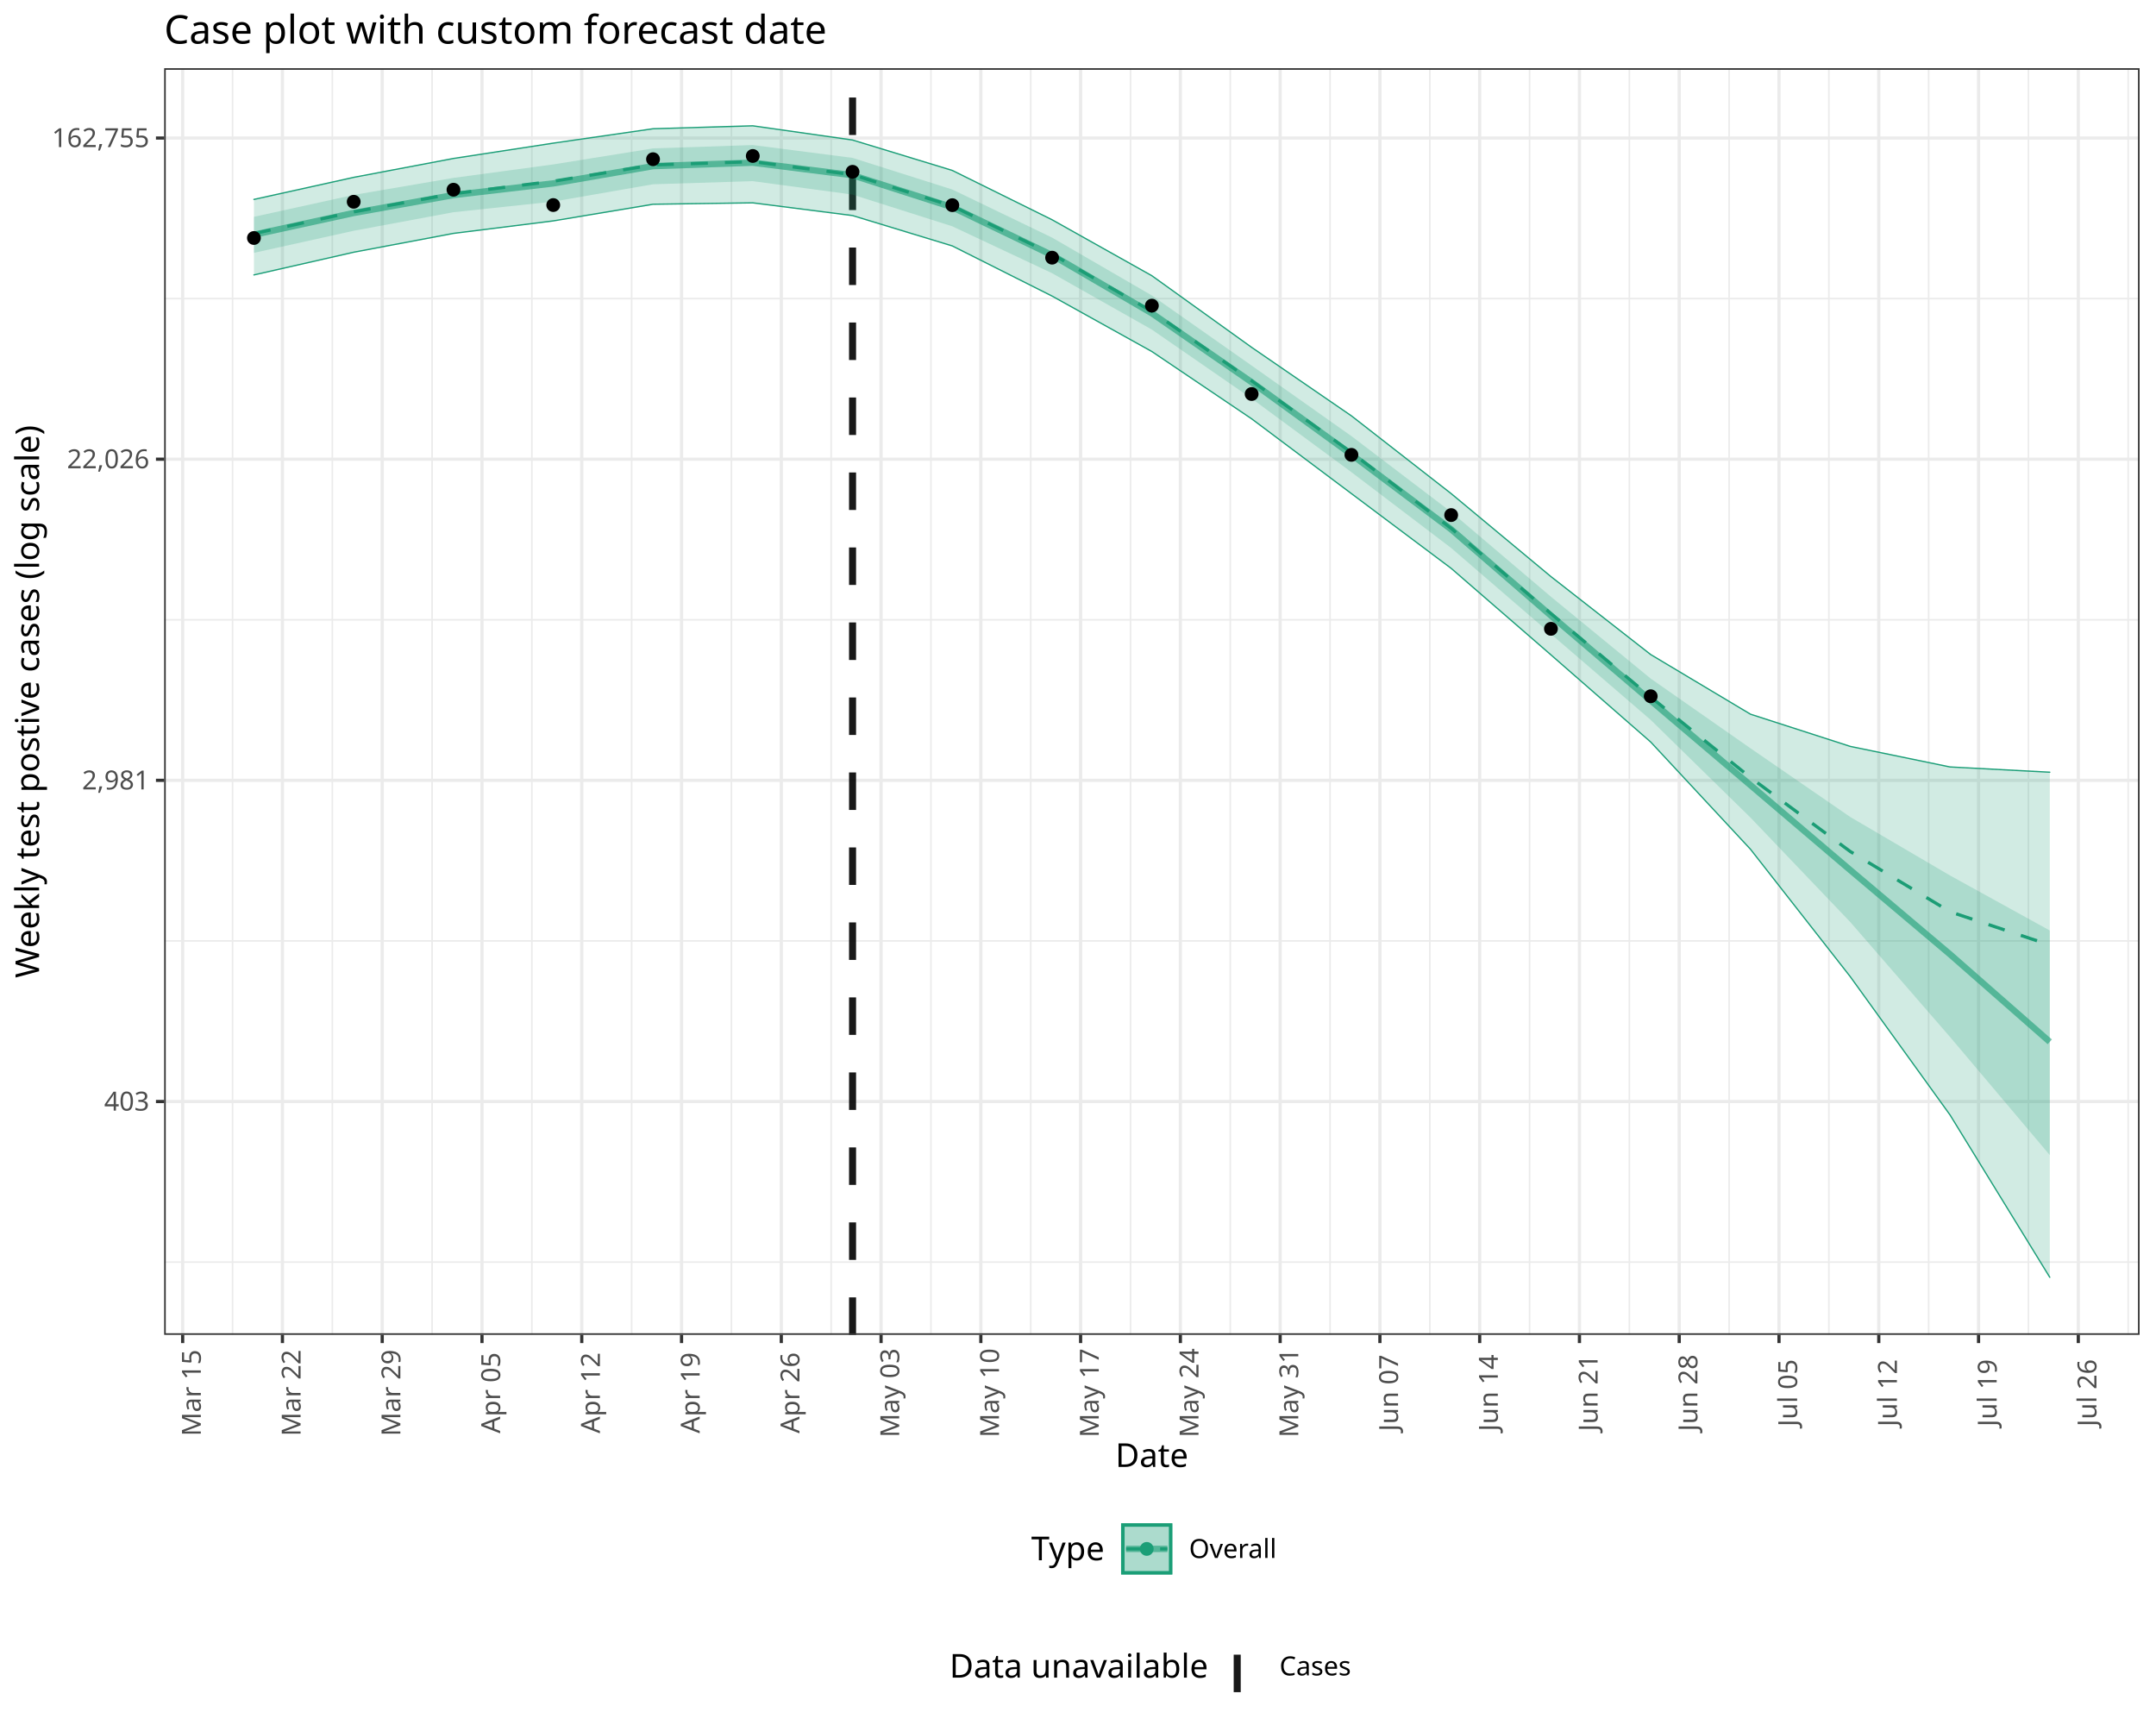
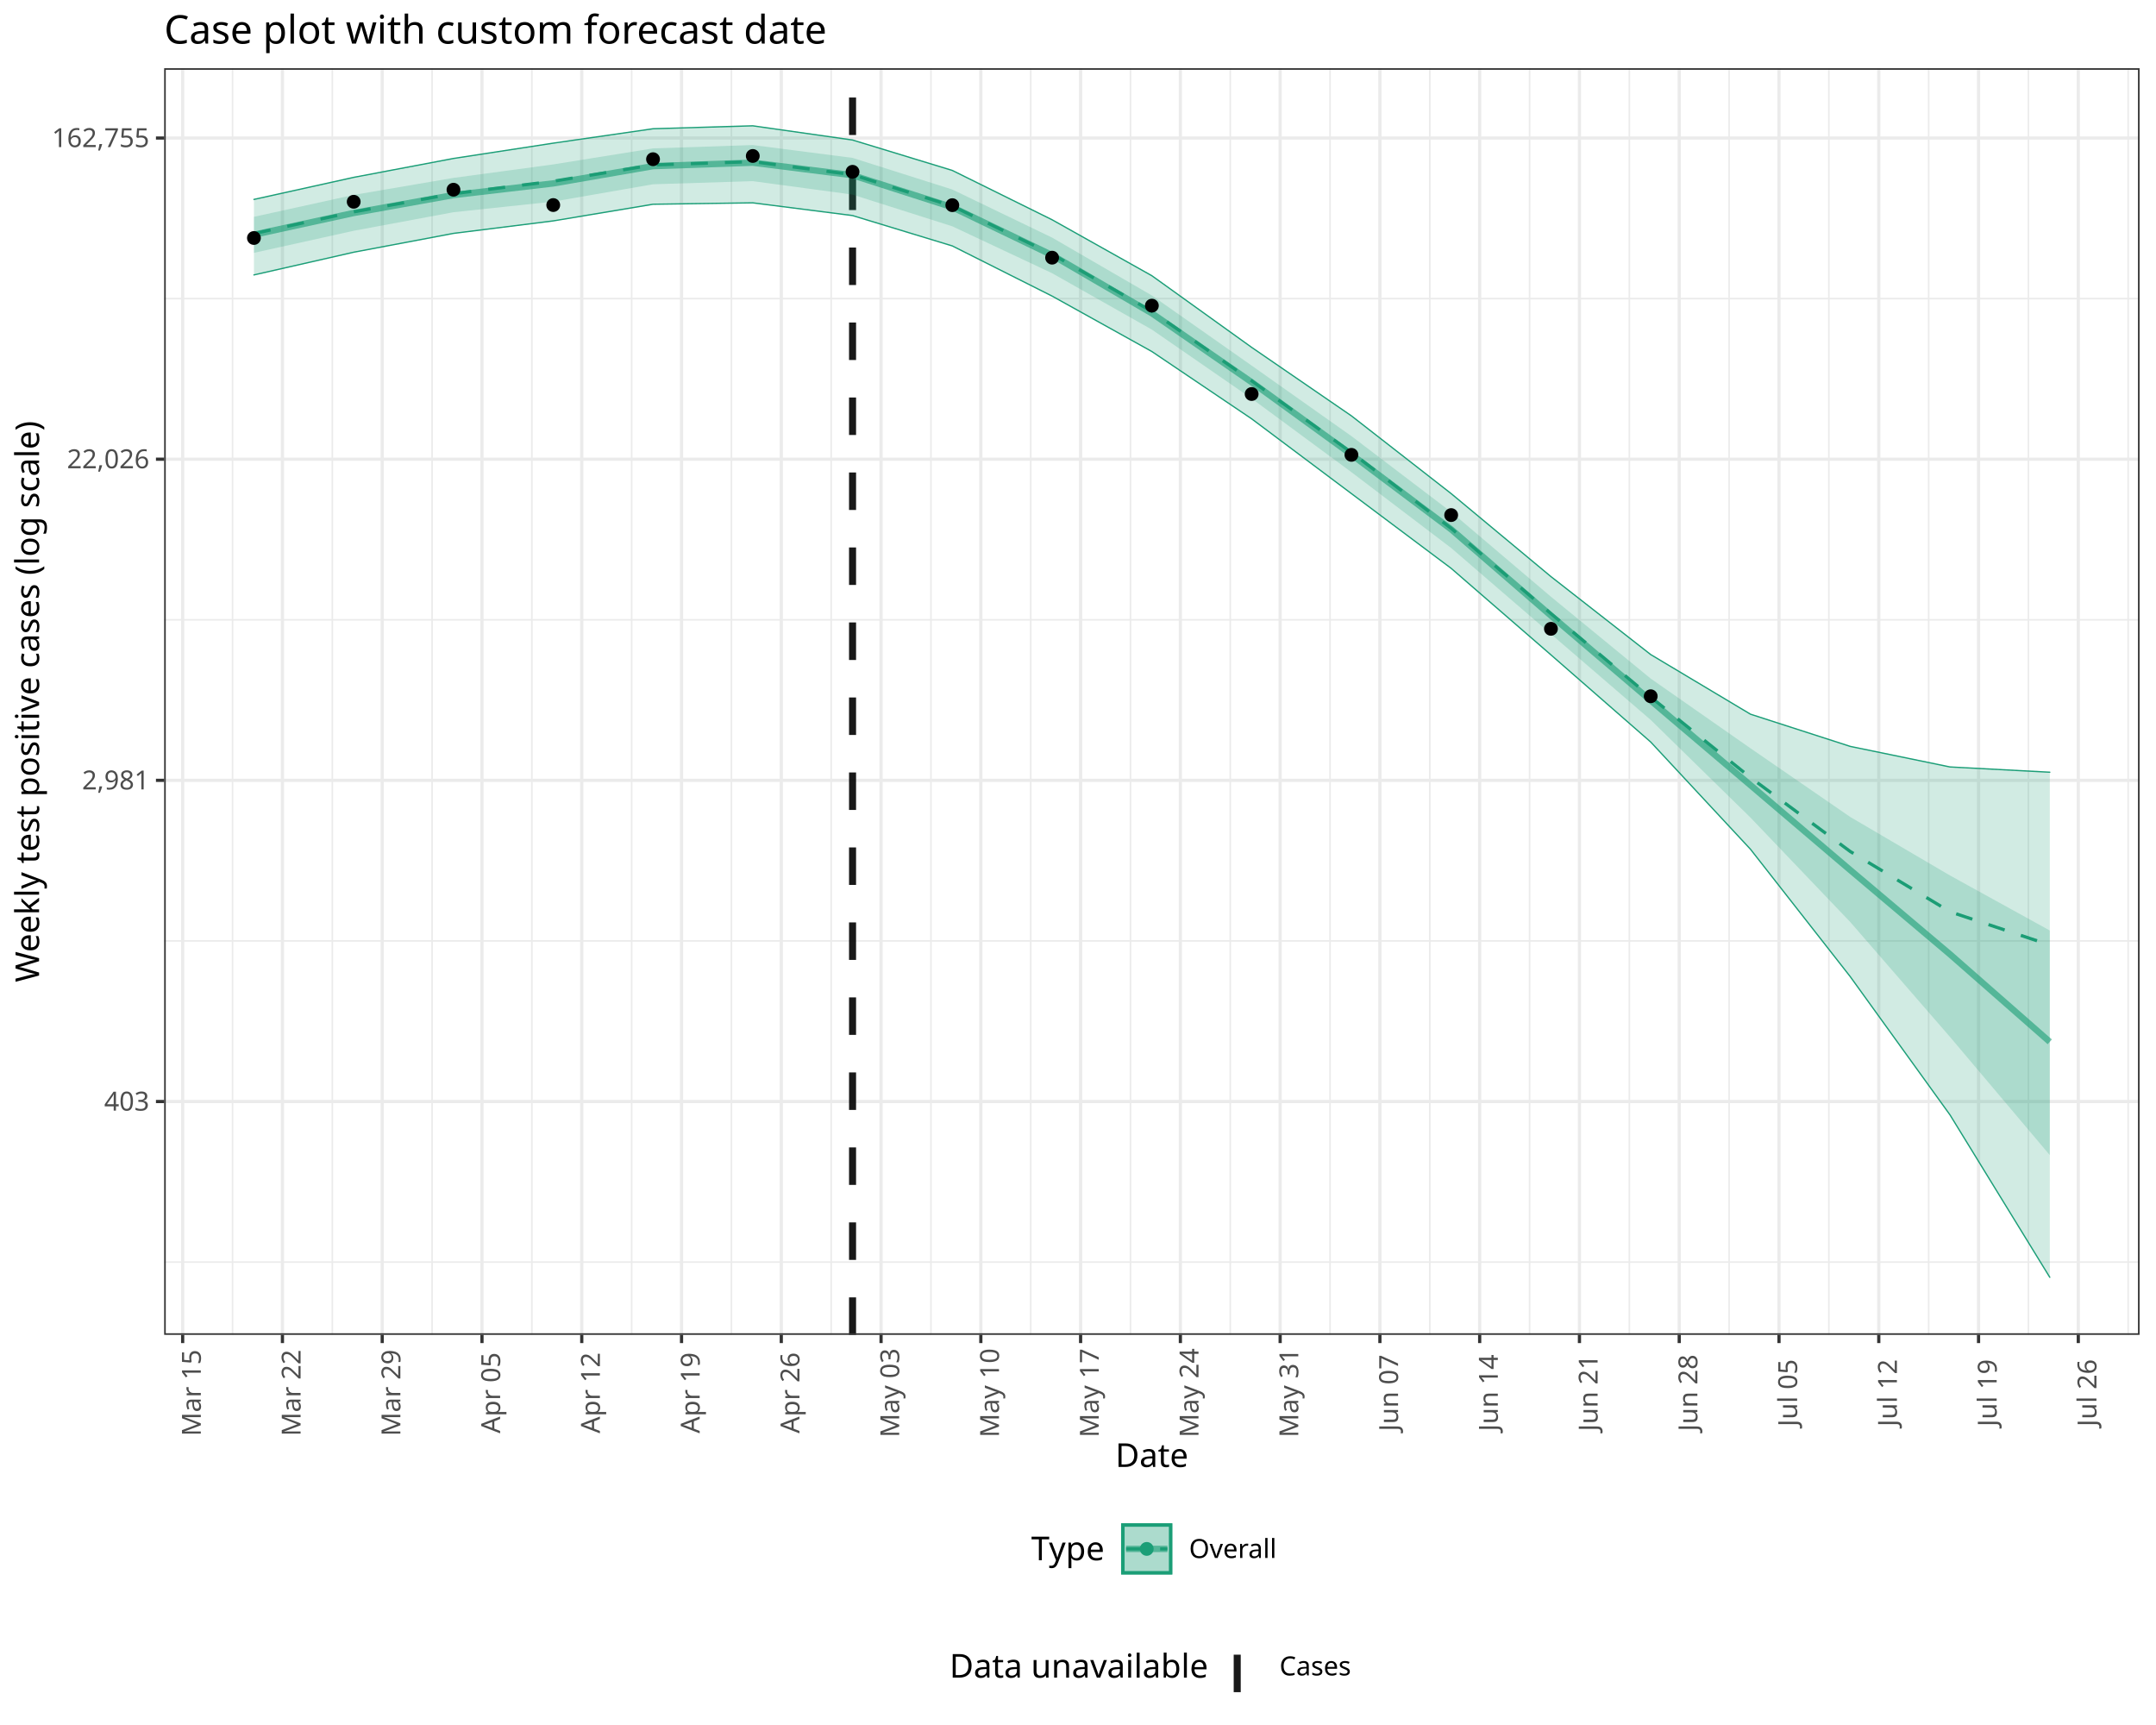
<svg xmlns="http://www.w3.org/2000/svg" class="svglite" data-engine-version="2.0" width="720.00pt" height="576.00pt" viewBox="0 0 720.00 576.00">
  <defs>
    <style type="text/css">
    .svglite line, .svglite polyline, .svglite polygon, .svglite path, .svglite rect, .svglite circle {
      fill: none;
      stroke: #000000;
      stroke-linecap: round;
      stroke-linejoin: round;
      stroke-miterlimit: 10.00;
    }
  </style>
  </defs>
  <rect width="100%" height="100%" style="stroke: none; fill: #FFFFFF;" />
  <defs>
    <clipPath id="cpMC4wMHw3MjAuMDB8MC4wMHw1NzYuMDA=">
      <rect x="0.00" y="0.00" width="720.00" height="576.00" />
    </clipPath>
  </defs>
  <g clip-path="url(#cpMC4wMHw3MjAuMDB8MC4wMHw1NzYuMDA=)">
    <rect x="0.00" y="0.00" width="720.00" height="576.00" style="stroke-width: 1.07; stroke: #FFFFFF; fill: #FFFFFF;" />
  </g>
  <defs>
    <clipPath id="cpNTQuODJ8NzE0LjUyfDIyLjc4fDQ0NS43Mw==">
      <rect x="54.82" y="22.78" width="659.70" height="422.95" />
    </clipPath>
  </defs>
  <g clip-path="url(#cpNTQuODJ8NzE0LjUyfDIyLjc4fDQ0NS43Mw==)">
    <rect x="54.82" y="22.78" width="659.70" height="422.95" style="stroke-width: 1.07; stroke: none; fill: #FFFFFF;" />
    <polyline points="54.82,421.43 714.52,421.43 " style="stroke-width: 0.53; stroke: #EBEBEB; stroke-linecap: butt;" />
    <polyline points="54.82,314.19 714.52,314.19 " style="stroke-width: 0.53; stroke: #EBEBEB; stroke-linecap: butt;" />
    <polyline points="54.82,206.95 714.52,206.95 " style="stroke-width: 0.53; stroke: #EBEBEB; stroke-linecap: butt;" />
    <polyline points="54.82,99.71 714.52,99.71 " style="stroke-width: 0.53; stroke: #EBEBEB; stroke-linecap: butt;" />
    <polyline points="77.66,445.73 77.66,22.78 " style="stroke-width: 0.53; stroke: #EBEBEB; stroke-linecap: butt;" />
    <polyline points="110.98,445.73 110.98,22.78 " style="stroke-width: 0.53; stroke: #EBEBEB; stroke-linecap: butt;" />
    <polyline points="144.30,445.73 144.30,22.78 " style="stroke-width: 0.53; stroke: #EBEBEB; stroke-linecap: butt;" />
    <polyline points="177.62,445.73 177.62,22.78 " style="stroke-width: 0.53; stroke: #EBEBEB; stroke-linecap: butt;" />
    <polyline points="210.94,445.73 210.94,22.78 " style="stroke-width: 0.53; stroke: #EBEBEB; stroke-linecap: butt;" />
    <polyline points="244.26,445.73 244.26,22.78 " style="stroke-width: 0.53; stroke: #EBEBEB; stroke-linecap: butt;" />
    <polyline points="277.57,445.73 277.57,22.78 " style="stroke-width: 0.53; stroke: #EBEBEB; stroke-linecap: butt;" />
    <polyline points="310.89,445.73 310.89,22.78 " style="stroke-width: 0.53; stroke: #EBEBEB; stroke-linecap: butt;" />
    <polyline points="344.21,445.73 344.21,22.78 " style="stroke-width: 0.53; stroke: #EBEBEB; stroke-linecap: butt;" />
    <polyline points="377.53,445.73 377.53,22.78 " style="stroke-width: 0.53; stroke: #EBEBEB; stroke-linecap: butt;" />
    <polyline points="410.85,445.73 410.85,22.78 " style="stroke-width: 0.53; stroke: #EBEBEB; stroke-linecap: butt;" />
    <polyline points="444.17,445.73 444.17,22.78 " style="stroke-width: 0.53; stroke: #EBEBEB; stroke-linecap: butt;" />
    <polyline points="477.48,445.73 477.48,22.78 " style="stroke-width: 0.53; stroke: #EBEBEB; stroke-linecap: butt;" />
    <polyline points="510.80,445.73 510.80,22.78 " style="stroke-width: 0.53; stroke: #EBEBEB; stroke-linecap: butt;" />
    <polyline points="544.12,445.73 544.12,22.78 " style="stroke-width: 0.53; stroke: #EBEBEB; stroke-linecap: butt;" />
    <polyline points="577.44,445.73 577.44,22.78 " style="stroke-width: 0.53; stroke: #EBEBEB; stroke-linecap: butt;" />
    <polyline points="610.76,445.73 610.76,22.78 " style="stroke-width: 0.53; stroke: #EBEBEB; stroke-linecap: butt;" />
    <polyline points="644.08,445.73 644.08,22.78 " style="stroke-width: 0.53; stroke: #EBEBEB; stroke-linecap: butt;" />
    <polyline points="677.39,445.73 677.39,22.78 " style="stroke-width: 0.53; stroke: #EBEBEB; stroke-linecap: butt;" />
    <polyline points="710.71,445.73 710.71,22.78 " style="stroke-width: 0.53; stroke: #EBEBEB; stroke-linecap: butt;" />
    <polyline points="54.82,367.81 714.52,367.81 " style="stroke-width: 1.07; stroke: #EBEBEB; stroke-linecap: butt;" />
    <polyline points="54.82,260.57 714.52,260.57 " style="stroke-width: 1.07; stroke: #EBEBEB; stroke-linecap: butt;" />
    <polyline points="54.82,153.33 714.52,153.33 " style="stroke-width: 1.07; stroke: #EBEBEB; stroke-linecap: butt;" />
    <polyline points="54.82,46.09 714.52,46.09 " style="stroke-width: 1.07; stroke: #EBEBEB; stroke-linecap: butt;" />
    <polyline points="61.00,445.73 61.00,22.78 " style="stroke-width: 1.07; stroke: #EBEBEB; stroke-linecap: butt;" />
    <polyline points="94.32,445.73 94.32,22.78 " style="stroke-width: 1.07; stroke: #EBEBEB; stroke-linecap: butt;" />
    <polyline points="127.64,445.73 127.64,22.78 " style="stroke-width: 1.07; stroke: #EBEBEB; stroke-linecap: butt;" />
    <polyline points="160.96,445.73 160.96,22.78 " style="stroke-width: 1.07; stroke: #EBEBEB; stroke-linecap: butt;" />
    <polyline points="194.28,445.73 194.28,22.78 " style="stroke-width: 1.07; stroke: #EBEBEB; stroke-linecap: butt;" />
    <polyline points="227.60,445.73 227.60,22.78 " style="stroke-width: 1.07; stroke: #EBEBEB; stroke-linecap: butt;" />
    <polyline points="260.91,445.73 260.91,22.78 " style="stroke-width: 1.07; stroke: #EBEBEB; stroke-linecap: butt;" />
    <polyline points="294.23,445.73 294.23,22.78 " style="stroke-width: 1.07; stroke: #EBEBEB; stroke-linecap: butt;" />
    <polyline points="327.55,445.73 327.55,22.78 " style="stroke-width: 1.07; stroke: #EBEBEB; stroke-linecap: butt;" />
    <polyline points="360.87,445.73 360.87,22.78 " style="stroke-width: 1.07; stroke: #EBEBEB; stroke-linecap: butt;" />
    <polyline points="394.19,445.73 394.19,22.78 " style="stroke-width: 1.07; stroke: #EBEBEB; stroke-linecap: butt;" />
    <polyline points="427.51,445.73 427.51,22.78 " style="stroke-width: 1.07; stroke: #EBEBEB; stroke-linecap: butt;" />
    <polyline points="460.82,445.73 460.82,22.78 " style="stroke-width: 1.07; stroke: #EBEBEB; stroke-linecap: butt;" />
    <polyline points="494.14,445.73 494.14,22.78 " style="stroke-width: 1.07; stroke: #EBEBEB; stroke-linecap: butt;" />
    <polyline points="527.46,445.73 527.46,22.78 " style="stroke-width: 1.07; stroke: #EBEBEB; stroke-linecap: butt;" />
    <polyline points="560.78,445.73 560.78,22.78 " style="stroke-width: 1.07; stroke: #EBEBEB; stroke-linecap: butt;" />
    <polyline points="594.10,445.73 594.10,22.78 " style="stroke-width: 1.07; stroke: #EBEBEB; stroke-linecap: butt;" />
    <polyline points="627.42,445.73 627.42,22.78 " style="stroke-width: 1.07; stroke: #EBEBEB; stroke-linecap: butt;" />
    <polyline points="660.74,445.73 660.74,22.78 " style="stroke-width: 1.07; stroke: #EBEBEB; stroke-linecap: butt;" />
    <polyline points="694.05,445.73 694.05,22.78 " style="stroke-width: 1.07; stroke: #EBEBEB; stroke-linecap: butt;" />
    <line x1="284.71" y1="445.73" x2="284.71" y2="22.78" style="stroke-width: 2.35; stroke: #000000; stroke-opacity: 0.90; stroke-dasharray: 12.52,12.52; stroke-linecap: butt;" />
    <polyline points="84.80,78.37 118.12,71.11 151.44,65.13 184.76,61.24 218.08,55.47 251.39,54.32 284.71,58.50 318.03,69.20 351.35,85.20 384.67,104.61 417.99,127.62 451.31,151.76 484.62,176.75 517.94,205.56 551.26,233.91 584.58,262.18 617.90,290.53 651.22,318.66 684.53,347.88 " style="stroke-width: 2.13; stroke: #1B9E77; stroke-opacity: 0.60; stroke-linecap: butt;" />
    <polyline points="84.80,77.99 118.12,70.74 151.44,64.67 184.76,60.52 218.08,55.08 251.39,53.98 284.71,58.32 318.03,68.79 351.35,84.87 384.67,103.97 417.99,127.16 451.31,151.10 484.62,176.42 517.94,204.90 551.26,232.77 584.58,259.65 617.90,284.33 651.22,304.45 684.53,315.56 " style="stroke-width: 1.07; stroke: #1B9E77; stroke-dasharray: 5.69,5.69; stroke-linecap: butt;" />
    <polygon points="84.80,66.59 118.12,59.22 151.44,52.91 184.76,47.80 218.08,42.99 251.39,42.01 284.71,46.75 318.03,56.91 351.35,73.38 384.67,92.07 417.99,115.99 451.31,138.86 484.62,164.82 517.94,192.53 551.26,218.57 584.58,238.48 617.90,249.23 651.22,256.10 684.53,257.85 684.53,426.51 651.22,372.30 617.90,326.12 584.58,283.58 551.26,247.77 517.94,218.67 484.62,189.78 451.31,164.82 417.99,139.85 384.67,117.38 351.35,98.87 318.03,82.12 284.71,71.98 251.39,67.73 218.08,68.20 184.76,73.76 151.44,77.93 118.12,84.22 84.80,91.80 " style="stroke-width: 0.00; stroke: none; fill: #1B9E77; fill-opacity: 0.20;" />
    <polyline points="84.80,66.59 118.12,59.22 151.44,52.91 184.76,47.80 218.08,42.99 251.39,42.01 284.71,46.75 318.03,56.91 351.35,73.38 384.67,92.07 417.99,115.99 451.31,138.86 484.62,164.82 517.94,192.53 551.26,218.57 584.58,238.48 617.90,249.23 651.22,256.10 684.53,257.85 " style="stroke-width: 0.43; stroke: #1B9E77;" />
    <polyline points="684.53,426.51 651.22,372.30 617.90,326.12 584.58,283.58 551.26,247.77 517.94,218.67 484.62,189.78 451.31,164.82 417.99,139.85 384.67,117.38 351.35,98.87 318.03,82.12 284.71,71.98 251.39,67.73 218.08,68.20 184.76,73.76 151.44,77.93 118.12,84.22 84.80,91.80 " style="stroke-width: 0.43; stroke: #1B9E77;" />
    <polygon points="84.80,72.40 118.12,65.08 151.44,59.40 184.76,54.90 218.08,49.55 251.39,48.43 284.71,52.72 318.03,63.28 351.35,79.34 384.67,98.66 417.99,122.07 451.31,145.62 484.62,170.96 517.94,199.25 551.26,226.59 584.58,249.86 617.90,272.80 651.22,292.34 684.53,310.71 684.53,385.70 651.22,346.26 617.90,307.88 584.58,273.00 551.26,240.39 517.94,211.71 484.62,182.98 451.31,157.66 417.99,133.08 384.67,110.06 351.35,91.23 318.03,75.57 284.71,64.98 251.39,60.49 218.08,61.53 184.76,67.32 151.44,70.86 118.12,77.06 84.80,84.43 " style="stroke-width: 0.00; stroke: none; fill: #1B9E77; fill-opacity: 0.20;" />
    <polyline points="84.80,72.40 118.12,65.08 151.44,59.40 184.76,54.90 218.08,49.55 251.39,48.43 284.71,52.72 318.03,63.28 351.35,79.34 384.67,98.66 417.99,122.07 451.31,145.62 484.62,170.96 517.94,199.25 551.26,226.59 584.58,249.86 617.90,272.80 651.22,292.34 684.53,310.71 " style="stroke-width: 1.07; stroke: none;" />
    <polyline points="684.53,385.70 651.22,346.26 617.90,307.88 584.58,273.00 551.26,240.39 517.94,211.71 484.62,182.98 451.31,157.66 417.99,133.08 384.67,110.06 351.35,91.23 318.03,75.57 284.71,64.98 251.39,60.49 218.08,61.53 184.76,67.32 151.44,70.86 118.12,77.06 84.80,84.43 " style="stroke-width: 1.07; stroke: none;" />
    <circle cx="84.80" cy="79.47" r="1.95" style="stroke-width: 0.71; fill: #000000;" />
    <circle cx="118.12" cy="67.37" r="1.95" style="stroke-width: 0.71; fill: #000000;" />
    <circle cx="151.44" cy="63.35" r="1.95" style="stroke-width: 0.71; fill: #000000;" />
    <circle cx="184.76" cy="68.47" r="1.95" style="stroke-width: 0.71; fill: #000000;" />
    <circle cx="218.08" cy="53.16" r="1.95" style="stroke-width: 0.71; fill: #000000;" />
    <circle cx="251.39" cy="52.08" r="1.95" style="stroke-width: 0.71; fill: #000000;" />
    <circle cx="284.71" cy="57.37" r="1.95" style="stroke-width: 0.71; fill: #000000;" />
    <circle cx="318.03" cy="68.51" r="1.95" style="stroke-width: 0.71; fill: #000000;" />
    <circle cx="351.35" cy="86.04" r="1.95" style="stroke-width: 0.71; fill: #000000;" />
    <circle cx="384.67" cy="102.06" r="1.95" style="stroke-width: 0.71; fill: #000000;" />
    <circle cx="417.99" cy="131.57" r="1.95" style="stroke-width: 0.71; fill: #000000;" />
    <circle cx="451.31" cy="151.88" r="1.95" style="stroke-width: 0.71; fill: #000000;" />
    <circle cx="484.62" cy="171.99" r="1.95" style="stroke-width: 0.71; fill: #000000;" />
    <circle cx="517.94" cy="209.97" r="1.95" style="stroke-width: 0.71; fill: #000000;" />
    <circle cx="551.26" cy="232.49" r="1.95" style="stroke-width: 0.71; fill: #000000;" />
    <rect x="54.82" y="22.78" width="659.70" height="422.95" style="stroke-width: 1.07; stroke: #333333;" />
  </g>
  <g clip-path="url(#cpMC4wMHw3MjAuMDB8MC4wMHw1NzYuMDA=)">
    <text x="49.88" y="370.84" text-anchor="end" style="font-size: 8.80px; fill: #4D4D4D; font-family: sans;" textLength="14.68px" lengthAdjust="spacingAndGlyphs">403</text>
    <text x="49.88" y="263.60" text-anchor="end" style="font-size: 8.80px; fill: #4D4D4D; font-family: sans;" textLength="22.02px" lengthAdjust="spacingAndGlyphs">2,981</text>
    <text x="49.88" y="156.36" text-anchor="end" style="font-size: 8.80px; fill: #4D4D4D; font-family: sans;" textLength="26.92px" lengthAdjust="spacingAndGlyphs">22,026</text>
    <text x="49.88" y="49.12" text-anchor="end" style="font-size: 8.80px; fill: #4D4D4D; font-family: sans;" textLength="31.81px" lengthAdjust="spacingAndGlyphs">162,755</text>
    <polyline points="52.08,367.81 54.82,367.81 " style="stroke-width: 1.07; stroke: #333333; stroke-linecap: butt;" />
    <polyline points="52.08,260.57 54.82,260.57 " style="stroke-width: 1.07; stroke: #333333; stroke-linecap: butt;" />
    <polyline points="52.08,153.33 54.82,153.33 " style="stroke-width: 1.07; stroke: #333333; stroke-linecap: butt;" />
    <polyline points="52.08,46.09 54.82,46.09 " style="stroke-width: 1.07; stroke: #333333; stroke-linecap: butt;" />
    <polyline points="61.00,448.47 61.00,445.73 " style="stroke-width: 1.07; stroke: #333333; stroke-linecap: butt;" />
    <polyline points="94.32,448.47 94.32,445.73 " style="stroke-width: 1.07; stroke: #333333; stroke-linecap: butt;" />
    <polyline points="127.64,448.47 127.64,445.73 " style="stroke-width: 1.07; stroke: #333333; stroke-linecap: butt;" />
    <polyline points="160.96,448.47 160.96,445.73 " style="stroke-width: 1.07; stroke: #333333; stroke-linecap: butt;" />
    <polyline points="194.28,448.47 194.28,445.73 " style="stroke-width: 1.07; stroke: #333333; stroke-linecap: butt;" />
    <polyline points="227.60,448.47 227.60,445.73 " style="stroke-width: 1.07; stroke: #333333; stroke-linecap: butt;" />
    <polyline points="260.91,448.47 260.91,445.73 " style="stroke-width: 1.07; stroke: #333333; stroke-linecap: butt;" />
    <polyline points="294.23,448.47 294.23,445.73 " style="stroke-width: 1.07; stroke: #333333; stroke-linecap: butt;" />
    <polyline points="327.55,448.47 327.55,445.73 " style="stroke-width: 1.07; stroke: #333333; stroke-linecap: butt;" />
    <polyline points="360.87,448.47 360.87,445.73 " style="stroke-width: 1.07; stroke: #333333; stroke-linecap: butt;" />
    <polyline points="394.19,448.47 394.19,445.73 " style="stroke-width: 1.07; stroke: #333333; stroke-linecap: butt;" />
    <polyline points="427.51,448.47 427.51,445.73 " style="stroke-width: 1.07; stroke: #333333; stroke-linecap: butt;" />
    <polyline points="460.82,448.47 460.82,445.73 " style="stroke-width: 1.07; stroke: #333333; stroke-linecap: butt;" />
    <polyline points="494.14,448.47 494.14,445.73 " style="stroke-width: 1.07; stroke: #333333; stroke-linecap: butt;" />
    <polyline points="527.46,448.47 527.46,445.73 " style="stroke-width: 1.07; stroke: #333333; stroke-linecap: butt;" />
    <polyline points="560.78,448.47 560.78,445.73 " style="stroke-width: 1.07; stroke: #333333; stroke-linecap: butt;" />
    <polyline points="594.10,448.47 594.10,445.73 " style="stroke-width: 1.07; stroke: #333333; stroke-linecap: butt;" />
    <polyline points="627.42,448.47 627.42,445.73 " style="stroke-width: 1.07; stroke: #333333; stroke-linecap: butt;" />
    <polyline points="660.74,448.47 660.74,445.73 " style="stroke-width: 1.07; stroke: #333333; stroke-linecap: butt;" />
    <polyline points="694.05,448.47 694.05,445.73 " style="stroke-width: 1.07; stroke: #333333; stroke-linecap: butt;" />
    <text transform="translate(67.06,465.10) rotate(-90)" text-anchor="middle" style="font-size: 8.80px; fill: #4D4D4D; font-family: sans;" textLength="27.39px" lengthAdjust="spacingAndGlyphs">Mar 15</text>
    <text transform="translate(100.38,465.10) rotate(-90)" text-anchor="middle" style="font-size: 8.80px; fill: #4D4D4D; font-family: sans;" textLength="27.39px" lengthAdjust="spacingAndGlyphs">Mar 22</text>
    <text transform="translate(133.70,465.10) rotate(-90)" text-anchor="middle" style="font-size: 8.80px; fill: #4D4D4D; font-family: sans;" textLength="27.39px" lengthAdjust="spacingAndGlyphs">Mar 29</text>
    <text transform="translate(167.02,465.10) rotate(-90)" text-anchor="middle" style="font-size: 8.80px; fill: #4D4D4D; font-family: sans;" textLength="25.93px" lengthAdjust="spacingAndGlyphs">Apr 05</text>
    <text transform="translate(200.33,465.10) rotate(-90)" text-anchor="middle" style="font-size: 8.80px; fill: #4D4D4D; font-family: sans;" textLength="25.93px" lengthAdjust="spacingAndGlyphs">Apr 12</text>
    <text transform="translate(233.65,465.10) rotate(-90)" text-anchor="middle" style="font-size: 8.80px; fill: #4D4D4D; font-family: sans;" textLength="25.93px" lengthAdjust="spacingAndGlyphs">Apr 19</text>
    <text transform="translate(266.97,465.10) rotate(-90)" text-anchor="middle" style="font-size: 8.80px; fill: #4D4D4D; font-family: sans;" textLength="25.93px" lengthAdjust="spacingAndGlyphs">Apr 26</text>
    <text transform="translate(300.29,465.10) rotate(-90)" text-anchor="middle" style="font-size: 8.80px; fill: #4D4D4D; font-family: sans;" textLength="28.87px" lengthAdjust="spacingAndGlyphs">May 03</text>
    <text transform="translate(333.61,465.10) rotate(-90)" text-anchor="middle" style="font-size: 8.80px; fill: #4D4D4D; font-family: sans;" textLength="28.87px" lengthAdjust="spacingAndGlyphs">May 10</text>
    <text transform="translate(366.93,465.10) rotate(-90)" text-anchor="middle" style="font-size: 8.80px; fill: #4D4D4D; font-family: sans;" textLength="28.87px" lengthAdjust="spacingAndGlyphs">May 17</text>
    <text transform="translate(400.24,465.10) rotate(-90)" text-anchor="middle" style="font-size: 8.80px; fill: #4D4D4D; font-family: sans;" textLength="28.87px" lengthAdjust="spacingAndGlyphs">May 24</text>
    <text transform="translate(433.56,465.10) rotate(-90)" text-anchor="middle" style="font-size: 8.80px; fill: #4D4D4D; font-family: sans;" textLength="28.87px" lengthAdjust="spacingAndGlyphs">May 31</text>
    <text transform="translate(466.88,465.10) rotate(-90)" text-anchor="middle" style="font-size: 8.80px; fill: #4D4D4D; font-family: sans;" textLength="26.43px" lengthAdjust="spacingAndGlyphs">Jun 07</text>
    <text transform="translate(500.20,465.10) rotate(-90)" text-anchor="middle" style="font-size: 8.80px; fill: #4D4D4D; font-family: sans;" textLength="26.43px" lengthAdjust="spacingAndGlyphs">Jun 14</text>
    <text transform="translate(533.52,465.10) rotate(-90)" text-anchor="middle" style="font-size: 8.80px; fill: #4D4D4D; font-family: sans;" textLength="26.43px" lengthAdjust="spacingAndGlyphs">Jun 21</text>
    <text transform="translate(566.84,465.10) rotate(-90)" text-anchor="middle" style="font-size: 8.80px; fill: #4D4D4D; font-family: sans;" textLength="26.43px" lengthAdjust="spacingAndGlyphs">Jun 28</text>
    <text transform="translate(600.15,465.10) rotate(-90)" text-anchor="middle" style="font-size: 8.80px; fill: #4D4D4D; font-family: sans;" textLength="23.49px" lengthAdjust="spacingAndGlyphs">Jul 05</text>
    <text transform="translate(633.47,465.10) rotate(-90)" text-anchor="middle" style="font-size: 8.80px; fill: #4D4D4D; font-family: sans;" textLength="23.49px" lengthAdjust="spacingAndGlyphs">Jul 12</text>
    <text transform="translate(666.79,465.10) rotate(-90)" text-anchor="middle" style="font-size: 8.80px; fill: #4D4D4D; font-family: sans;" textLength="23.49px" lengthAdjust="spacingAndGlyphs">Jul 19</text>
    <text transform="translate(700.11,465.10) rotate(-90)" text-anchor="middle" style="font-size: 8.80px; fill: #4D4D4D; font-family: sans;" textLength="23.49px" lengthAdjust="spacingAndGlyphs">Jul 26</text>
    <text x="384.67" y="489.84" text-anchor="middle" style="font-size: 11.00px; font-family: sans;" textLength="23.24px" lengthAdjust="spacingAndGlyphs">Date</text>
-     <text transform="translate(13.05,234.26) rotate(-90)" text-anchor="middle" style="font-size: 11.00px; font-family: sans;" textLength="180.38px" lengthAdjust="spacingAndGlyphs">Weekly test postive cases (log scale)</text>
+     <text transform="translate(13.05,234.26) rotate(-90)" text-anchor="middle" style="font-size: 11.00px; font-family: sans;" textLength="182.83px" lengthAdjust="spacingAndGlyphs">Weekly test positive cases (log scale)</text>
    <rect x="338.90" y="503.08" width="91.54" height="28.24" style="stroke-width: 1.07; stroke: none; fill: #FFFFFF;" />
    <text x="344.38" y="520.99" style="font-size: 11.00px; font-family: sans;" textLength="24.46px" lengthAdjust="spacingAndGlyphs">Type</text>
    <rect x="374.32" y="508.56" width="17.28" height="17.28" style="stroke-width: 1.07; stroke: none; fill: #FFFFFF;" />
    <line x1="376.05" y1="517.20" x2="389.87" y2="517.20" style="stroke-width: 2.13; stroke: #1B9E77; stroke-opacity: 0.60; stroke-linecap: butt;" />
    <line x1="376.05" y1="517.20" x2="389.87" y2="517.20" style="stroke-width: 1.07; stroke: #1B9E77; stroke-dasharray: 5.69,5.69; stroke-linecap: butt;" />
    <rect x="374.60" y="508.85" width="16.71" height="16.71" style="stroke-width: 0.43; stroke: #1B9E77; stroke-linecap: square; stroke-linejoin: miter; fill: #1B9E77; fill-opacity: 0.20;" />
    <rect x="375.03" y="509.27" width="15.86" height="15.86" style="stroke-width: 1.07; stroke: #1B9E77; stroke-linecap: square; stroke-linejoin: miter; fill: #1B9E77; fill-opacity: 0.20;" />
    <circle cx="382.96" cy="517.20" r="1.95" style="stroke-width: 0.71; stroke: #1B9E77; fill: #1B9E77;" />
    <text x="397.08" y="520.23" style="font-size: 8.80px; font-family: sans;" textLength="27.88px" lengthAdjust="spacingAndGlyphs">Overall</text>
    <rect x="311.62" y="542.28" width="146.10" height="28.24" style="stroke-width: 1.07; stroke: none; fill: #FFFFFF;" />
    <text x="317.10" y="560.19" style="font-size: 11.00px; font-family: sans;" textLength="81.95px" lengthAdjust="spacingAndGlyphs">Data unavailable</text>
    <rect x="404.53" y="547.76" width="17.28" height="17.28" style="stroke-width: 1.07; stroke: none; fill: #FFFFFF;" />
    <line x1="413.17" y1="565.04" x2="413.17" y2="547.76" style="stroke-width: 2.35; stroke: #000000; stroke-opacity: 0.90; stroke-dasharray: 12.52,12.52; stroke-linecap: butt;" />
    <text x="427.29" y="559.43" style="font-size: 8.80px; font-family: sans;" textLength="24.95px" lengthAdjust="spacingAndGlyphs">Cases</text>
    <text x="54.82" y="14.56" style="font-size: 13.20px; font-family: sans;" textLength="209.14px" lengthAdjust="spacingAndGlyphs">Case plot with custom forecast date</text>
  </g>
</svg>
